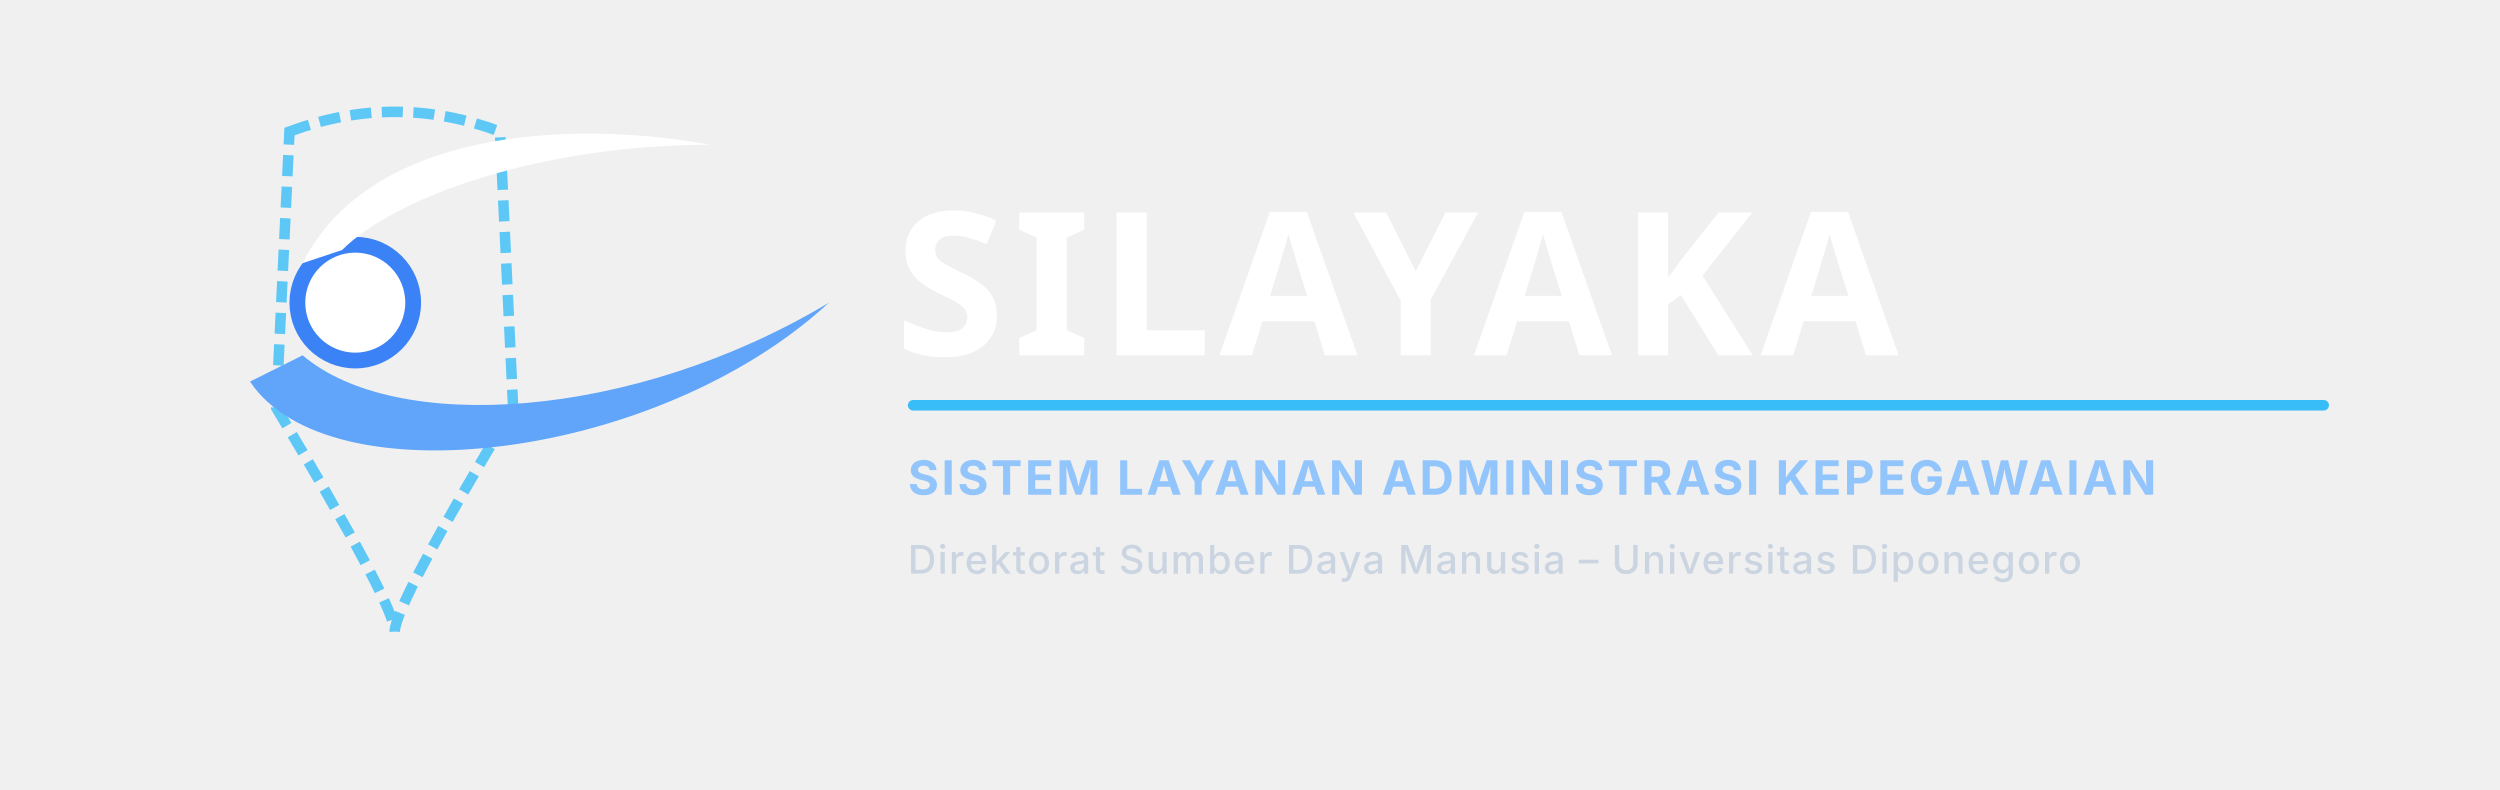
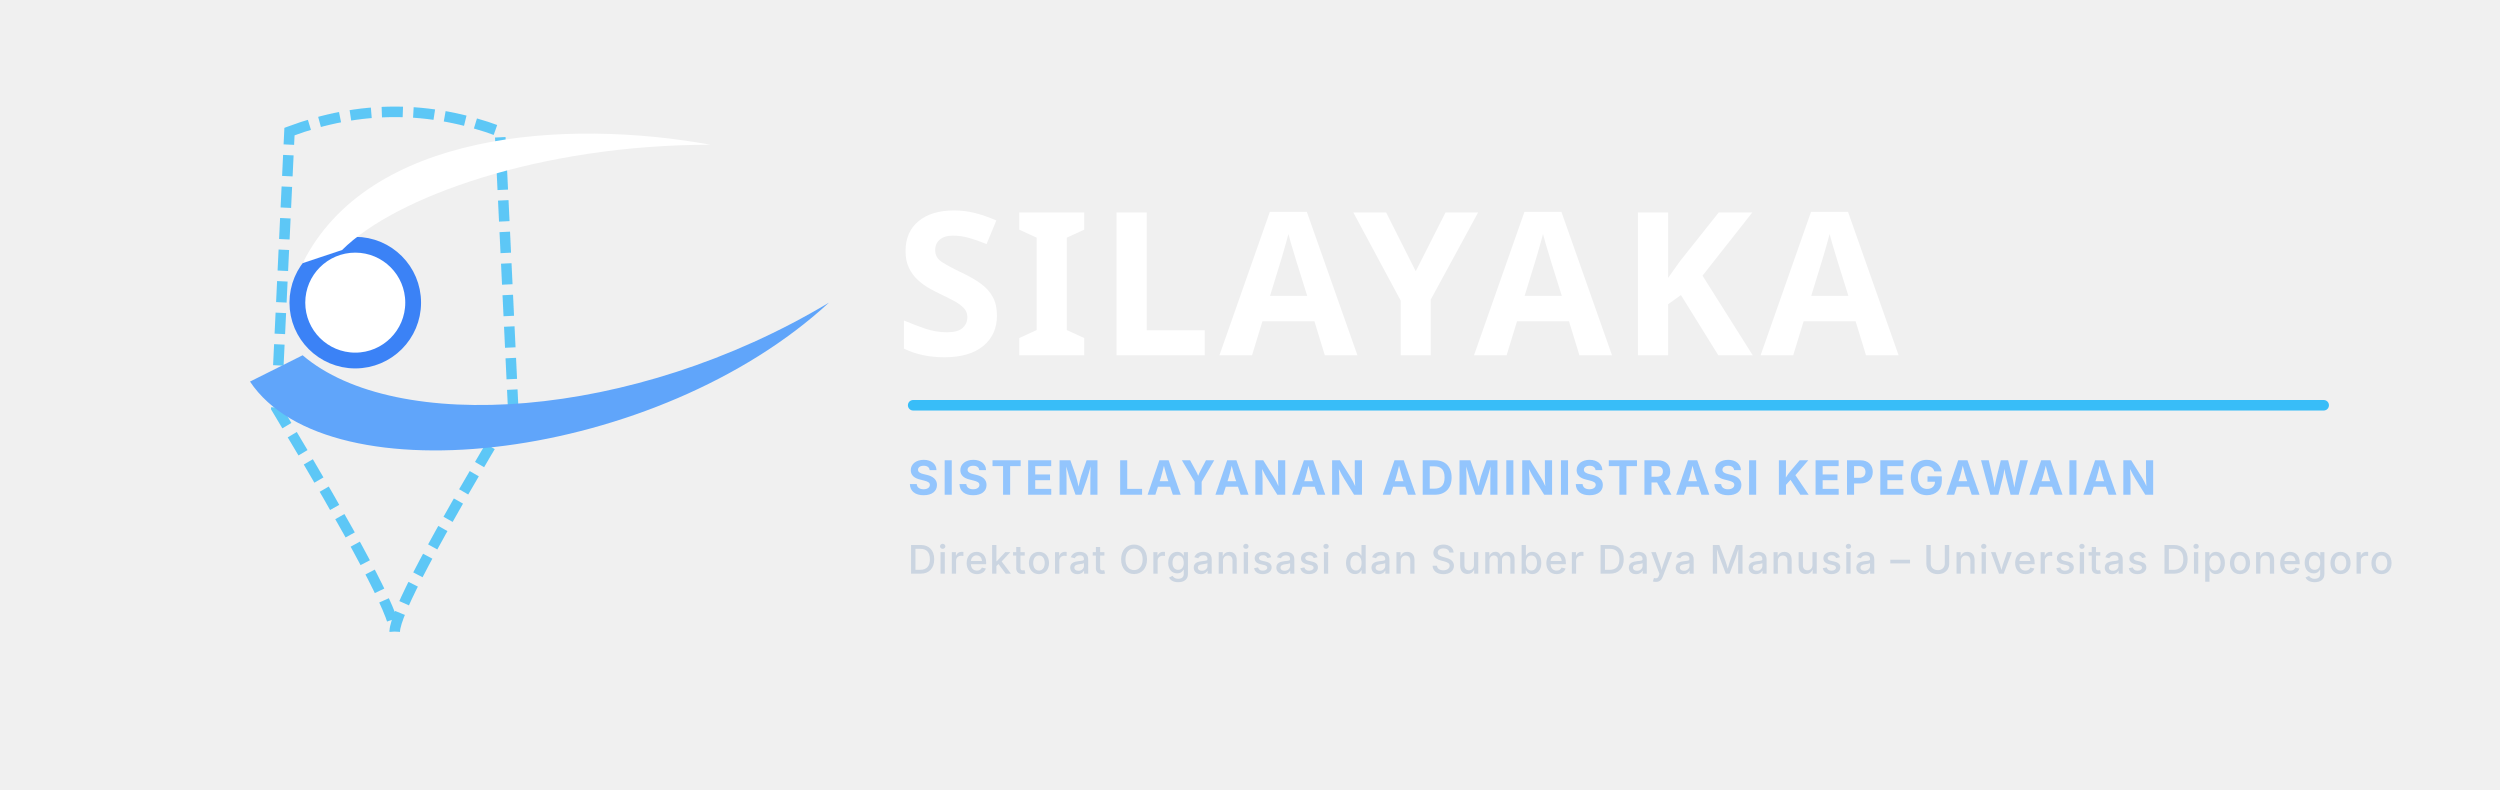
<svg xmlns="http://www.w3.org/2000/svg" viewBox="0 0 950 300" width="100%" height="100%">
  <g transform="translate(30, 35)">
    <path d="M 80 15 Q 120 0 160 15 L 165 120 Q 120 195 120 205 Q 120 195 75 120 Z" fill="none" stroke="#38bdf8" stroke-width="4" stroke-dasharray="8 4" opacity="0.8" />
    <circle cx="105" cy="80" r="22" fill="#FFFFFF" stroke="#3b82f6" stroke-width="6" />
    <path d="M 85 65 C 110 15, 185 10, 240 20 C 175 20, 120 40, 100 60 Z" fill="#ffffff" />
    <path d="M 65 110 C 95 155, 220 140, 285 80 C 210 125, 120 130, 85 100 Z" fill="#60a5fa" />
  </g>
  <g transform="translate(340, 0)">
    <text x="0" y="135" font-family="'Sora', 'Montserrat', 'Arial Black', sans-serif" font-size="76" font-weight="900" fill="#ffffff" letter-spacing="3">SILAYAKA</text>
    <rect x="5" y="152" width="540" height="4" fill="#38bdf8" rx="2" />
    <text x="5" y="188" font-family="'Inter', 'Helvetica Neue', sans-serif" font-size="18" font-weight="700" fill="#93c5fd" letter-spacing="1">SISTEM LAYANAN ADMINISTRASI KEPEGAWAIAN</text>
-     <text x="5" y="218" font-family="'Inter', 'Helvetica Neue', sans-serif" font-size="15" font-weight="500" fill="#cbd5e1" letter-spacing="0.5">Direktorat Sumber Daya Manusia – Universitas Diponegoro</text>
+     <text x="5" y="218" font-family="'Inter', 'Helvetica Neue', sans-serif" font-size="15" font-weight="500" fill="#cbd5e1" letter-spacing="0.5">Direktorat Organisasi dan Sumber Daya Manusia – Universitas Diponegoro</text>
  </g>
</svg>
